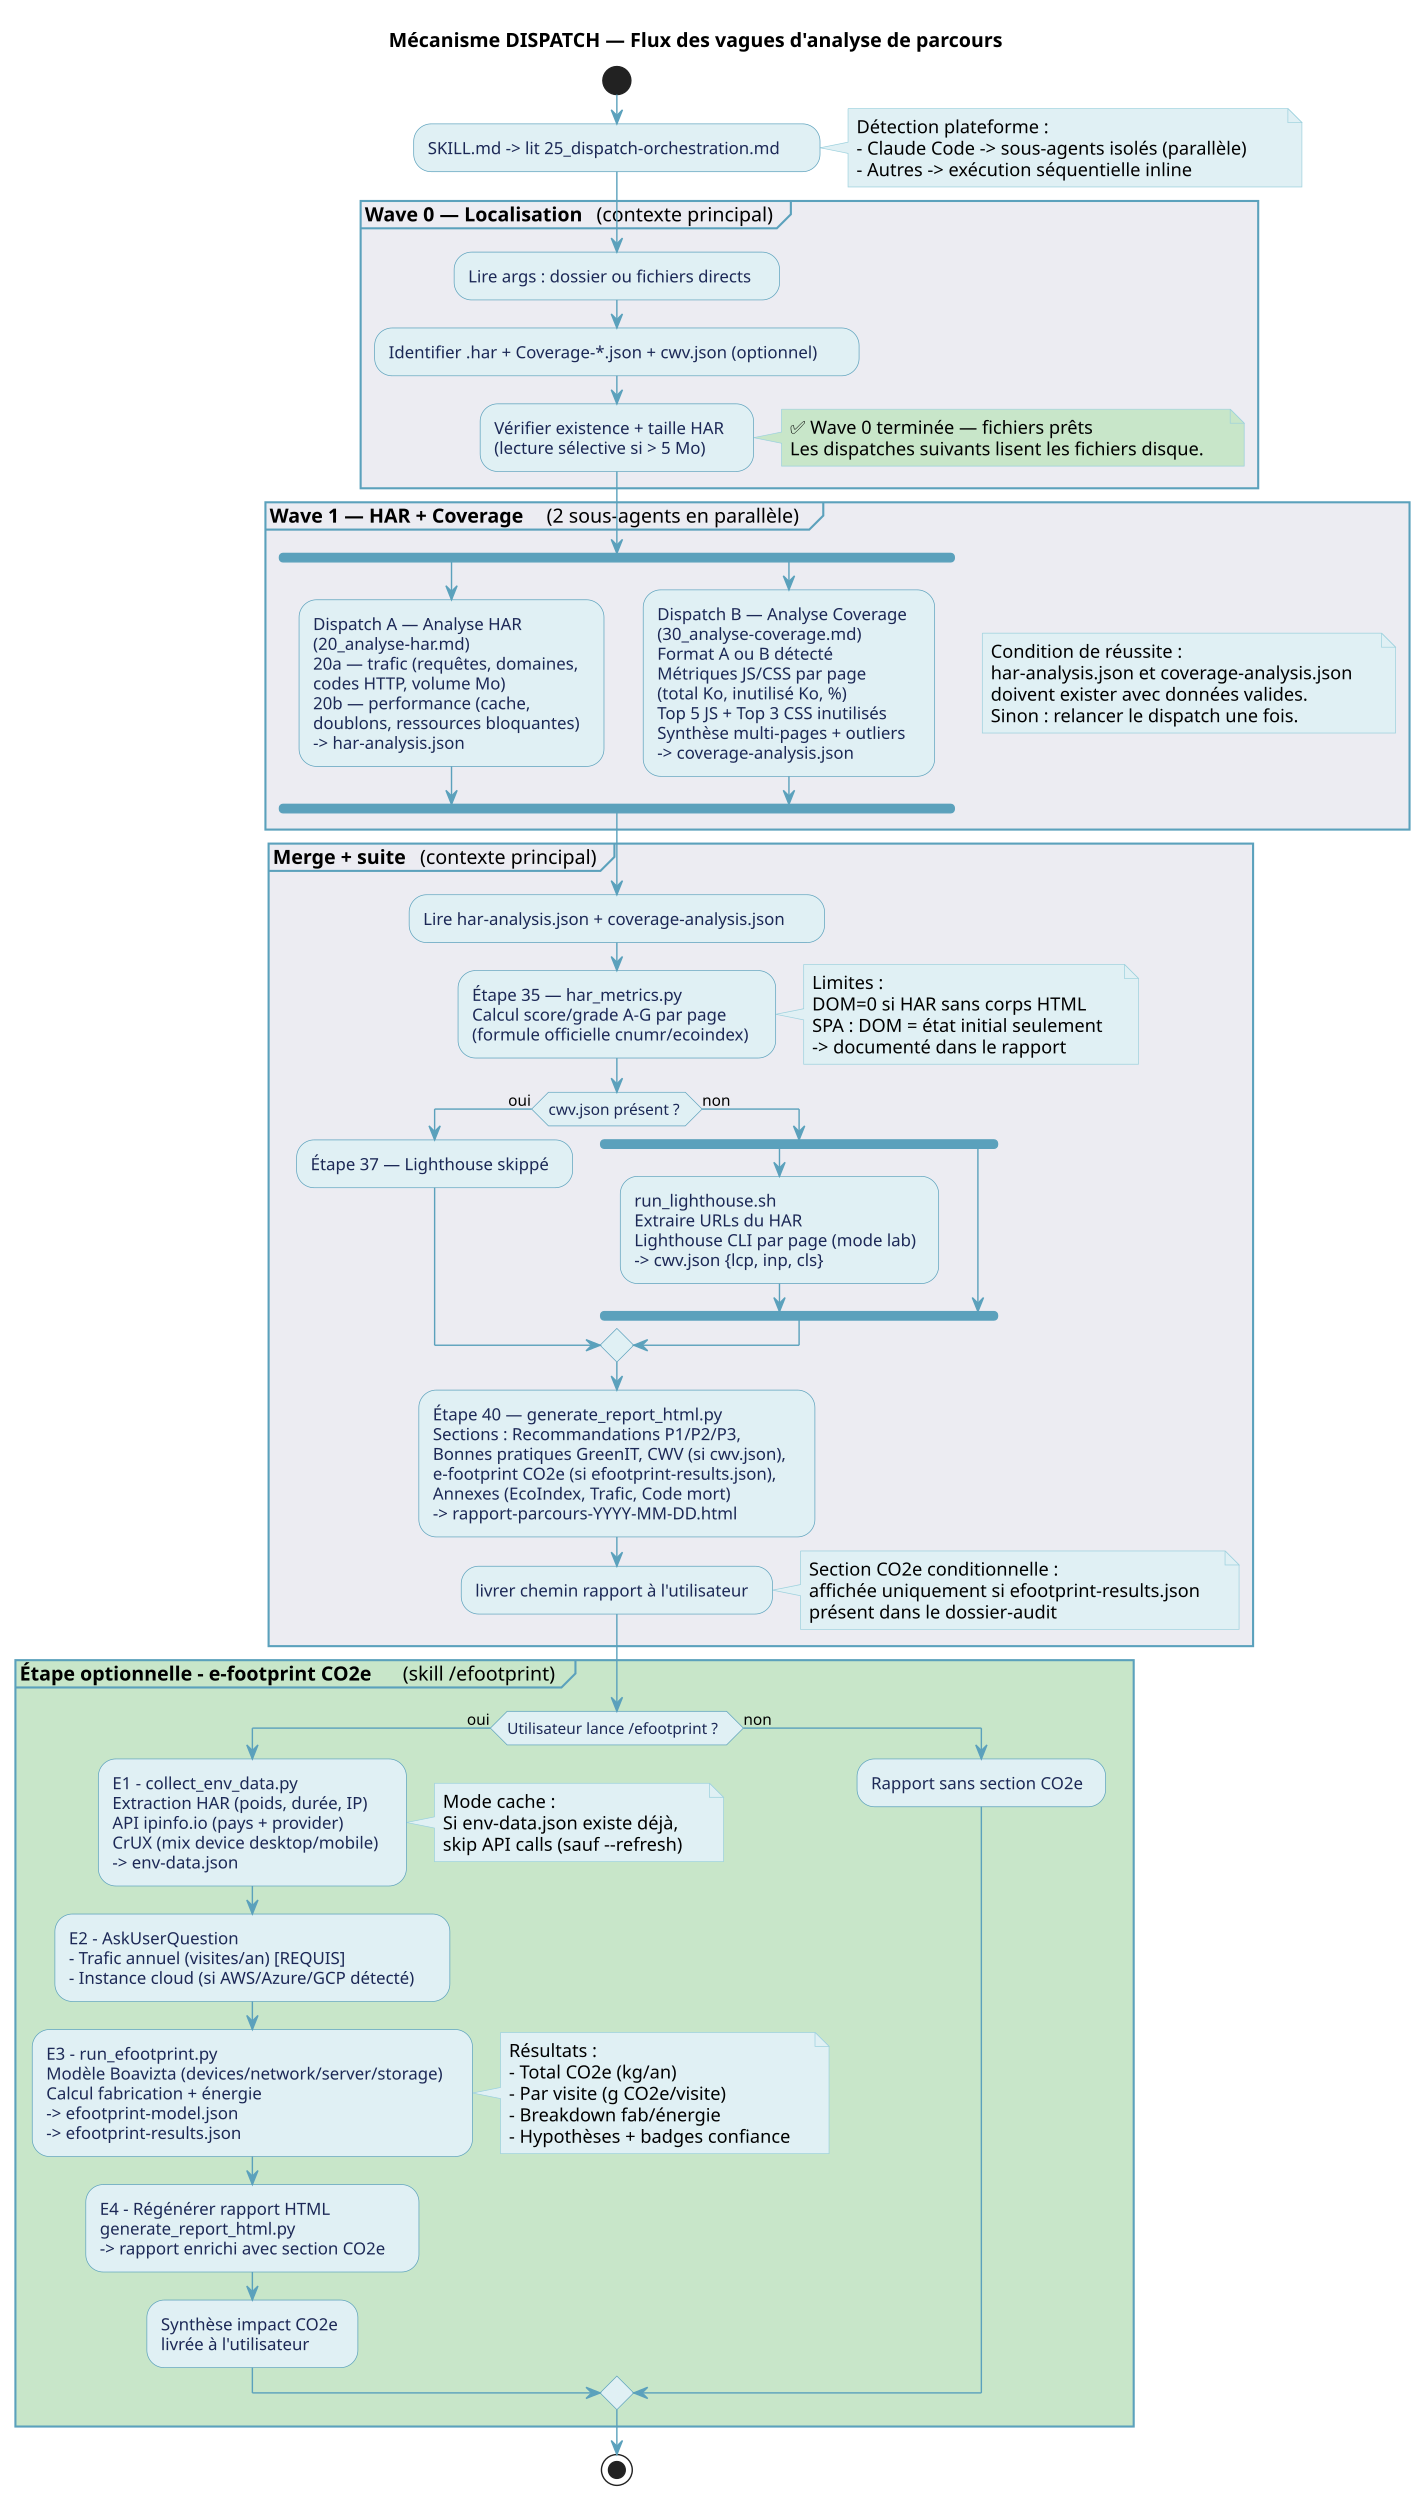
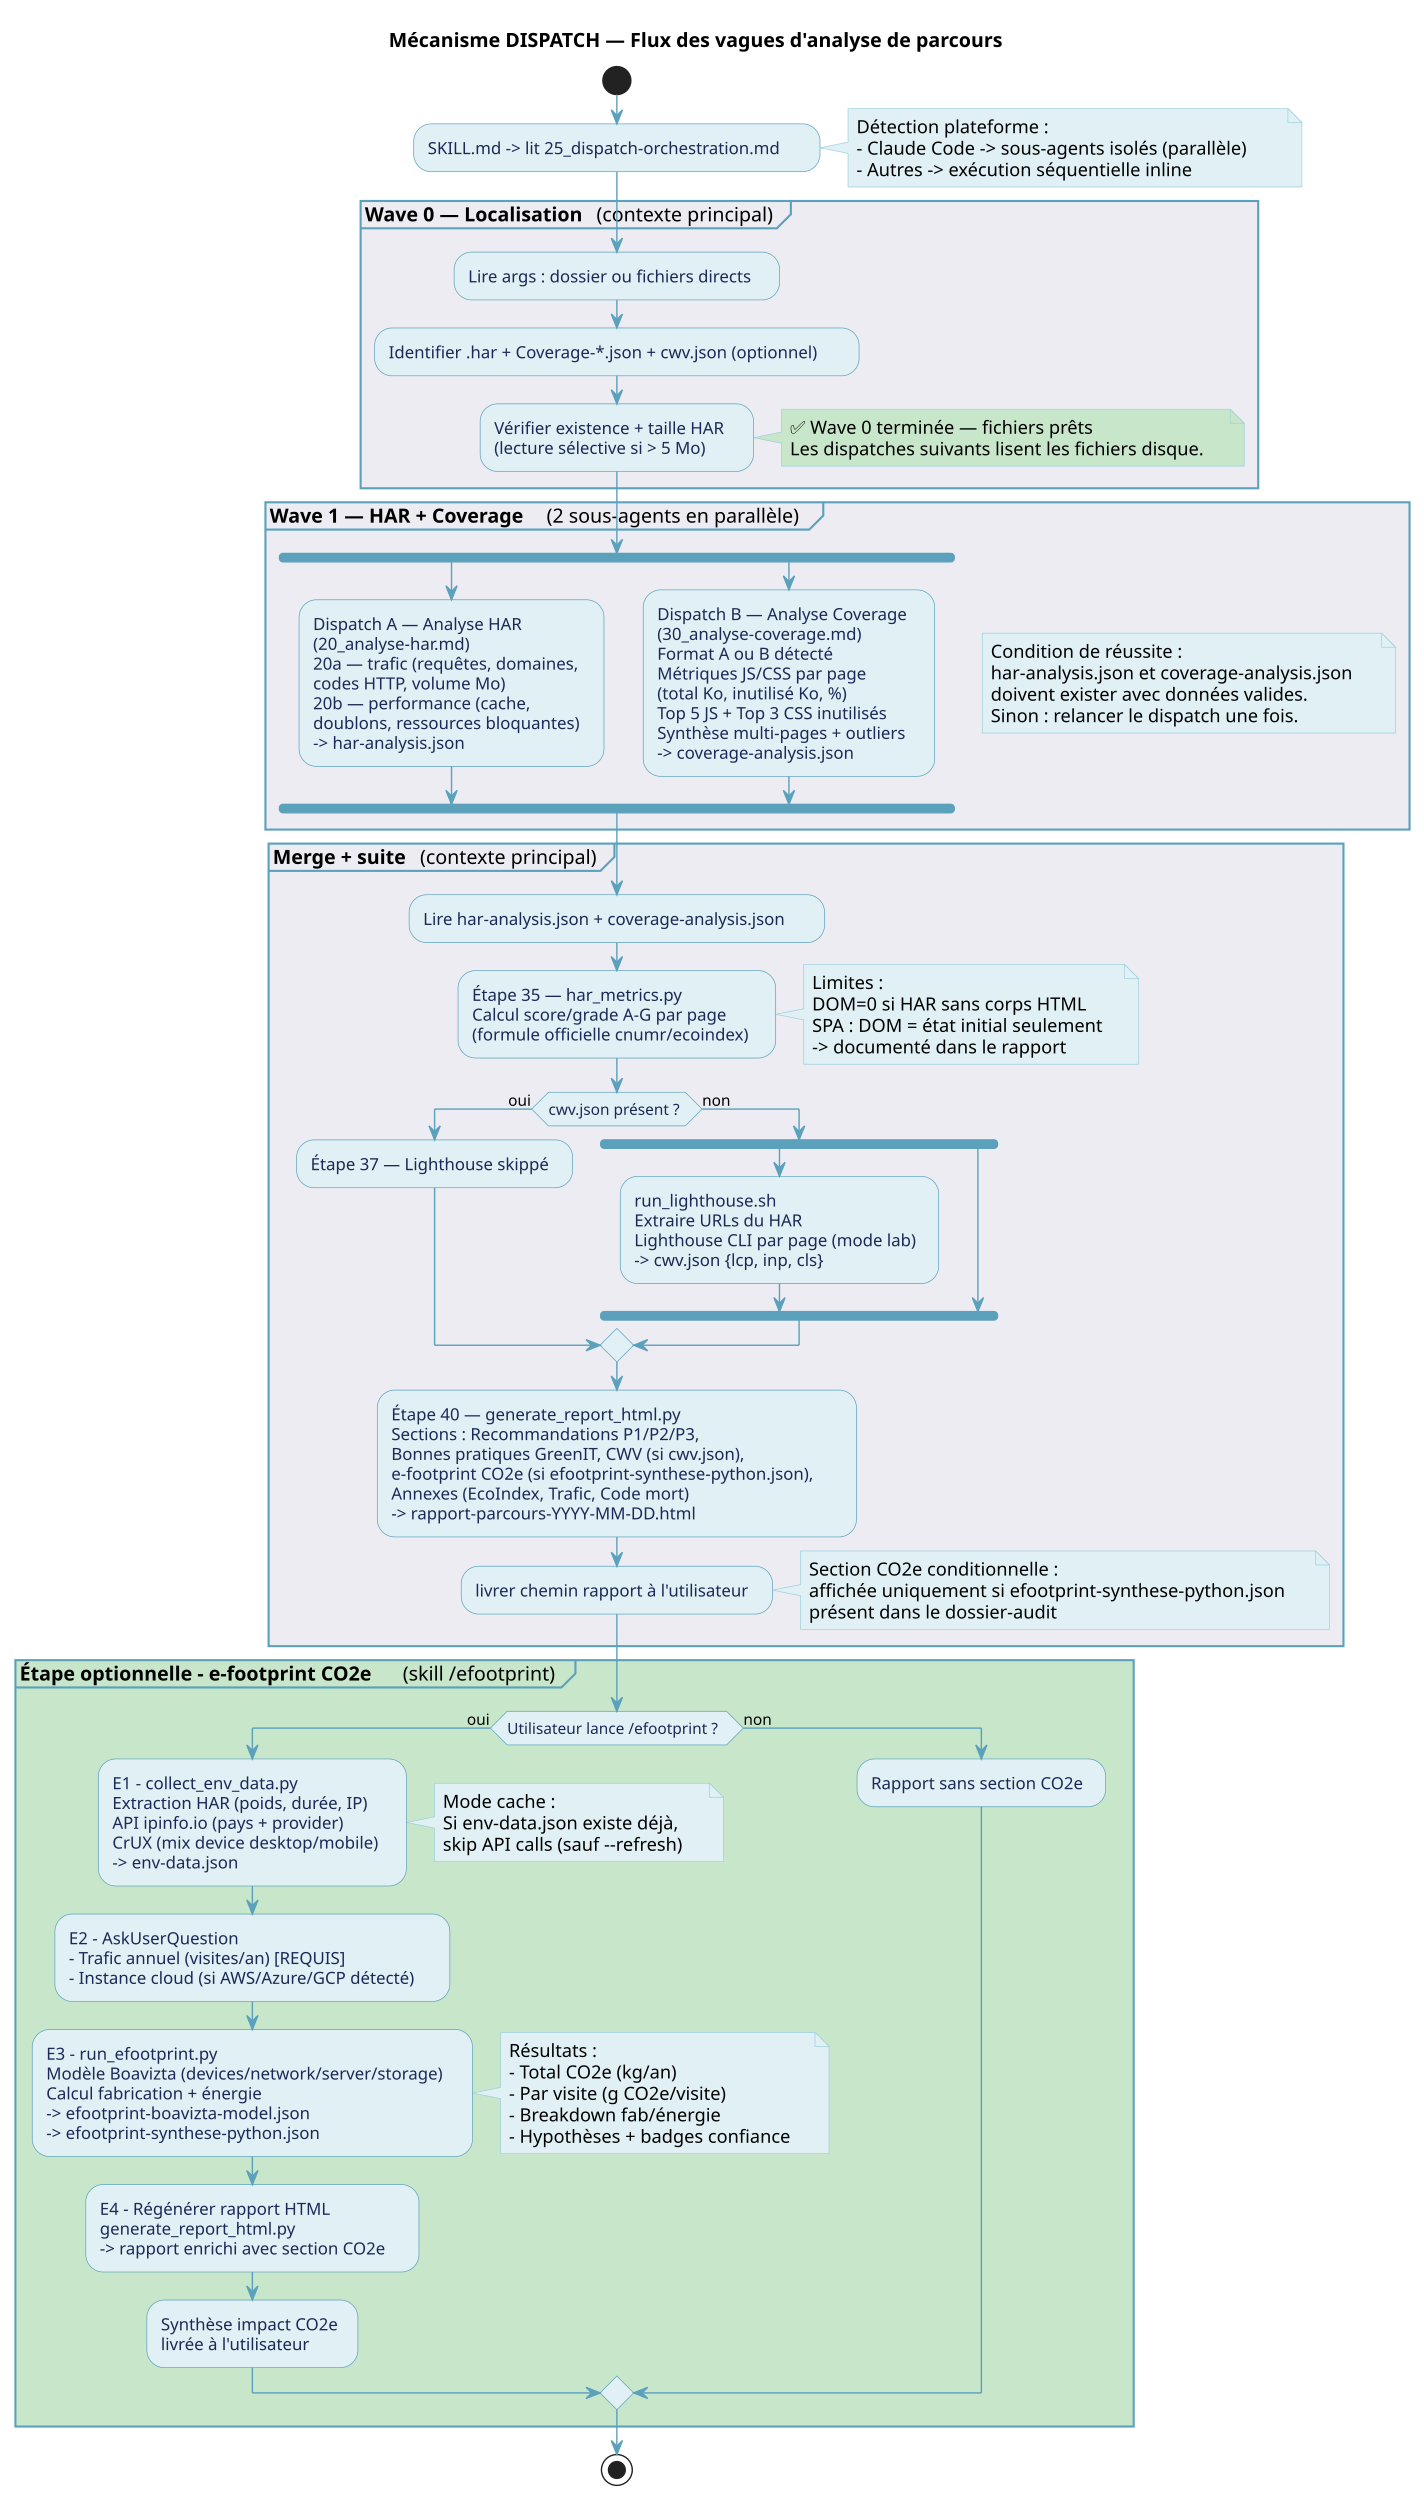
<svg xmlns="http://www.w3.org/2000/svg" contentStyleType="text/css" data-diagram-type="ACTIVITY" height="1784px" preserveAspectRatio="none" style="width:1016px;height:1784px;background:#FFFFFF;" version="1.1" viewBox="0 0 1016 1784" width="1016px" zoomAndPan="magnify">
  <defs />
  <g>
    <g class="title" data-source-line="1">
      <text fill="#000000" font-family="sans-serif" font-size="14" font-weight="bold" lengthAdjust="spacing" textLength="459.122" x="277.363" y="33.535">Mécanisme DISPATCH — Flux des vagues d'analyse de parcours</text>
    </g>
    <ellipse cx="440.193" cy="57.488" fill="#222222" rx="10" ry="10" style="stroke:#222222;stroke-width:1;" />
    <path d="M605.17,77.488 L605.17,101.454 L585.17,105.454 L605.17,109.454 L605.17,133.42 A0,0 0 0 0 605.17,133.42 L929.042,133.42 A0,0 0 0 0 929.042,133.42 L929.042,87.488 L919.042,77.488 L605.17,77.488 A0,0 0 0 0 605.17,77.488" fill="#E0F0F4" style="stroke:#9BD0DD;stroke-width:0.5;" />
    <path d="M919.042,77.488 L919.042,87.488 L929.042,87.488 L919.042,77.488" fill="#E0F0F4" style="stroke:#9BD0DD;stroke-width:0.5;" />
    <text fill="#000000" font-family="sans-serif" font-size="13" lengthAdjust="spacing" textLength="141.445" x="611.17" y="95.057">Détection plateforme :</text>
    <text fill="#000000" font-family="sans-serif" font-size="13" lengthAdjust="spacing" textLength="302.872" x="611.17" y="110.367">- Claude Code -&gt; sous-agents isolés (parallèle)</text>
    <text fill="#000000" font-family="sans-serif" font-size="13" lengthAdjust="spacing" textLength="259.594" x="611.17" y="125.678">- Autres -&gt; exécution séquentielle inline</text>
    <rect fill="#E0F0F4" height="34.133" rx="12.5" ry="12.5" style="stroke:#5BA1BC;stroke-width:0.5;" width="289.953" x="295.217" y="88.388" />
    <text fill="#1C2856" font-family="sans-serif" font-size="12" lengthAdjust="spacing" textLength="269.953" x="305.217" y="109.989">SKILL.md -&gt; lit 25_dispatch-orchestration.md</text>
    <rect fill="#ECECF2" height="205.019" style="stroke:#5BA1BC;stroke-width:1.5;" width="640.503" x="257.347" y="143.42" />
    <path d="M564.361,143.42 L564.361,152.908 L554.361,162.908 L257.347,162.908" fill="none" style="stroke:#5BA1BC;stroke-width:1.5;" />
    <text fill="#000000" font-family="sans-serif" font-size="14" font-weight="bold" lengthAdjust="spacing" textLength="160.85" x="260.347" y="157.955">Wave 0 — Localisation</text>
    <text fill="#000000" font-family="sans-serif" font-size="14" lengthAdjust="spacing" textLength="131.735" x="425.626" y="157.955">(contexte principal)</text>
    <rect fill="#E0F0F4" height="34.133" rx="12.5" ry="12.5" style="stroke:#5BA1BC;stroke-width:0.5;" width="232.244" x="324.071" y="179.908" />
    <text fill="#1C2856" font-family="sans-serif" font-size="12" lengthAdjust="spacing" textLength="212.244" x="334.071" y="201.51">Lire args : dossier ou fichiers directs</text>
    <rect fill="#E0F0F4" height="34.133" rx="12.5" ry="12.5" style="stroke:#5BA1BC;stroke-width:0.5;" width="345.693" x="267.347" y="234.041" />
    <text fill="#1C2856" font-family="sans-serif" font-size="12" lengthAdjust="spacing" textLength="325.693" x="277.347" y="255.643">Identifier .har + Coverage-*.json + cwv.json (optionnel)</text>
    <path d="M557.738,291.996 L557.738,308.307 L537.738,312.307 L557.738,316.307 L557.738,332.617 A0,0 0 0 0 557.738,332.617 L887.85,332.617 A0,0 0 0 0 887.85,332.617 L887.85,301.996 L877.85,291.996 L557.738,291.996 A0,0 0 0 0 557.738,291.996" fill="#C8E6C9" style="stroke:#9BD0DD;stroke-width:0.5;" />
    <path d="M877.85,291.996 L877.85,301.996 L887.85,301.996 L877.85,291.996" fill="#C8E6C9" style="stroke:#9BD0DD;stroke-width:0.5;" />
    <text fill="#000000" font-family="sans-serif" font-size="13" lengthAdjust="spacing" textLength="229.488" x="563.738" y="309.565">✅ Wave 0 terminée — fichiers prêts</text>
    <text fill="#000000" font-family="sans-serif" font-size="13" lengthAdjust="spacing" textLength="309.112" x="563.738" y="324.875">Les dispatches suivants lisent les fichiers disque.</text>
    <rect fill="#E0F0F4" height="48.266" rx="12.5" ry="12.5" style="stroke:#5BA1BC;stroke-width:0.5;" width="195.09" x="342.648" y="288.174" />
    <text fill="#1C2856" font-family="sans-serif" font-size="12" lengthAdjust="spacing" textLength="175.09" x="352.648" y="309.775">Vérifier existence + taille HAR</text>
    <text fill="#1C2856" font-family="sans-serif" font-size="12" lengthAdjust="spacing" textLength="160.998" x="352.648" y="323.908">(lecture sélective si &gt; 5 Mo)</text>
    <rect fill="#ECECF2" height="233.551" style="stroke:#5BA1BC;stroke-width:1.5;" width="816.435" x="189.414" y="358.44" />
    <path d="M587.49,358.44 L587.49,367.928 L577.49,377.928 L189.414,377.928" fill="none" style="stroke:#5BA1BC;stroke-width:1.5;" />
    <text fill="#000000" font-family="sans-serif" font-size="14" font-weight="bold" lengthAdjust="spacing" textLength="193.184" x="192.414" y="372.975">Wave 1 — HAR + Coverage</text>
    <text fill="#000000" font-family="sans-serif" font-size="14" lengthAdjust="spacing" textLength="190.463" x="390.027" y="372.975">(2 sous-agents en parallèle)</text>
    <path d="M700.973,451.838 L700.973,523.08 L995.849,523.08 L995.849,461.838 L985.849,451.838 L700.973,451.838" fill="#E0F0F4" style="stroke:#9BD0DD;stroke-width:0.5;" />
    <path d="M985.849,451.838 L985.849,461.838 L995.849,461.838 L985.849,451.838" fill="#E0F0F4" style="stroke:#9BD0DD;stroke-width:0.5;" />
    <text fill="#000000" font-family="sans-serif" font-size="13" lengthAdjust="spacing" textLength="143.286" x="706.973" y="469.406">Condition de réussite :</text>
    <text fill="#000000" font-family="sans-serif" font-size="13" lengthAdjust="spacing" textLength="273.876" x="706.973" y="484.717">har-analysis.json et coverage-analysis.json</text>
    <text fill="#000000" font-family="sans-serif" font-size="13" lengthAdjust="spacing" textLength="235.117" x="706.973" y="500.027">doivent exister avec données valides.</text>
    <text fill="#000000" font-family="sans-serif" font-size="13" lengthAdjust="spacing" textLength="229.62" x="706.973" y="515.338">Sinon : relancer le dispatch une fois.</text>
    <rect fill="#5BA1BC" height="6" rx="2.5" ry="2.5" style="stroke:#5BA1BC;stroke-width:1;" width="481.559" x="199.414" y="394.928" />
    <rect fill="#E0F0F4" height="118.93" rx="12.5" ry="12.5" style="stroke:#5BA1BC;stroke-width:0.5;" width="217.584" x="213.414" y="427.994" />
    <text fill="#1C2856" font-family="sans-serif" font-size="12" lengthAdjust="spacing" textLength="155.883" x="223.414" y="449.596">Dispatch A — Analyse HAR</text>
    <text fill="#1C2856" font-family="sans-serif" font-size="12" lengthAdjust="spacing" textLength="120.703" x="223.414" y="463.728">(20_analyse-har.md)</text>
    <text fill="#1C2856" font-family="sans-serif" font-size="12" lengthAdjust="spacing" textLength="197.584" x="223.414" y="477.861">20a — trafic (requêtes, domaines,</text>
    <text fill="#1C2856" font-family="sans-serif" font-size="12" lengthAdjust="spacing" textLength="143.684" x="223.414" y="491.994">codes HTTP, volume Mo)</text>
    <text fill="#1C2856" font-family="sans-serif" font-size="12" lengthAdjust="spacing" textLength="160.822" x="223.414" y="506.127">20b — performance (cache,</text>
    <text fill="#1C2856" font-family="sans-serif" font-size="12" lengthAdjust="spacing" textLength="196.887" x="223.414" y="520.26">doublons, ressources bloquantes)</text>
    <text fill="#1C2856" font-family="sans-serif" font-size="12" lengthAdjust="spacing" textLength="120.732" x="223.414" y="534.393">-&gt; har-analysis.json</text>
    <rect fill="#E0F0F4" height="133.062" rx="12.5" ry="12.5" style="stroke:#5BA1BC;stroke-width:0.5;" width="207.975" x="458.998" y="420.928" />
    <text fill="#1C2856" font-family="sans-serif" font-size="12" lengthAdjust="spacing" textLength="184.096" x="468.998" y="442.529">Dispatch B — Analyse Coverage</text>
    <text fill="#1C2856" font-family="sans-serif" font-size="12" lengthAdjust="spacing" textLength="153.838" x="468.998" y="456.662">(30_analyse-coverage.md)</text>
    <text fill="#1C2856" font-family="sans-serif" font-size="12" lengthAdjust="spacing" textLength="128.953" x="468.998" y="470.795">Format A ou B détecté</text>
    <text fill="#1C2856" font-family="sans-serif" font-size="12" lengthAdjust="spacing" textLength="154.236" x="468.998" y="484.928">Métriques JS/CSS par page</text>
    <text fill="#1C2856" font-family="sans-serif" font-size="12" lengthAdjust="spacing" textLength="141.522" x="468.998" y="499.06">(total Ko, inutilisé Ko, %)</text>
    <text fill="#1C2856" font-family="sans-serif" font-size="12" lengthAdjust="spacing" textLength="179.918" x="468.998" y="513.193">Top 5 JS + Top 3 CSS inutilisés</text>
    <text fill="#1C2856" font-family="sans-serif" font-size="12" lengthAdjust="spacing" textLength="187.975" x="468.998" y="527.326">Synthèse multi-pages + outliers</text>
    <text fill="#1C2856" font-family="sans-serif" font-size="12" lengthAdjust="spacing" textLength="153.867" x="468.998" y="541.459">-&gt; coverage-analysis.json</text>
    <rect fill="#5BA1BC" height="6" rx="2.5" ry="2.5" style="stroke:#5BA1BC;stroke-width:1;" width="481.559" x="199.414" y="573.99" />
-     <rect fill="#ECECF2" height="572.701" style="stroke:#5BA1BC;stroke-width:1.5;" width="702.528" x="191.67" y="601.99" />
+     <rect fill="#ECECF2" height="572.701" style="stroke:#5BA1BC;stroke-width:1.5;" width="767.033" x="191.67" y="601.99" />
    <path d="M438.453,601.99 L438.453,611.479 L428.453,621.479 L191.67,621.479" fill="none" style="stroke:#5BA1BC;stroke-width:1.5;" />
    <text fill="#000000" font-family="sans-serif" font-size="14" font-weight="bold" lengthAdjust="spacing" textLength="100.618" x="194.67" y="616.525">Merge + suite</text>
    <text fill="#000000" font-family="sans-serif" font-size="14" lengthAdjust="spacing" textLength="131.735" x="299.718" y="616.525">(contexte principal)</text>
    <rect fill="#E0F0F4" height="34.133" rx="12.5" ry="12.5" style="stroke:#5BA1BC;stroke-width:0.5;" width="296.434" x="291.977" y="638.479" />
    <text fill="#1C2856" font-family="sans-serif" font-size="12" lengthAdjust="spacing" textLength="276.434" x="301.977" y="660.08">Lire har-analysis.json + coverage-analysis.json</text>
    <path d="M573.518,688.189 L573.518,719.811 L553.518,723.811 L573.518,727.811 L573.518,759.432 A0,0 0 0 0 573.518,759.432 L812.369,759.432 A0,0 0 0 0 812.369,759.432 L812.369,698.189 L802.369,688.189 L573.518,688.189 A0,0 0 0 0 573.518,688.189" fill="#E0F0F4" style="stroke:#9BD0DD;stroke-width:0.5;" />
    <path d="M802.369,688.189 L802.369,698.189 L812.369,698.189 L802.369,688.189" fill="#E0F0F4" style="stroke:#9BD0DD;stroke-width:0.5;" />
    <text fill="#000000" font-family="sans-serif" font-size="13" lengthAdjust="spacing" textLength="53.542" x="579.518" y="705.758">Limites :</text>
    <text fill="#000000" font-family="sans-serif" font-size="13" lengthAdjust="spacing" textLength="206.458" x="579.518" y="721.068">DOM=0 si HAR sans corps HTML</text>
    <text fill="#000000" font-family="sans-serif" font-size="13" lengthAdjust="spacing" textLength="217.852" x="579.518" y="736.379">SPA : DOM = état initial seulement</text>
    <text fill="#000000" font-family="sans-serif" font-size="13" lengthAdjust="spacing" textLength="192.842" x="579.518" y="751.689">-&gt; documenté dans le rapport</text>
    <rect fill="#E0F0F4" height="62.398" rx="12.5" ry="12.5" style="stroke:#5BA1BC;stroke-width:0.5;" width="226.648" x="326.869" y="692.611" />
    <text fill="#1C2856" font-family="sans-serif" font-size="12" lengthAdjust="spacing" textLength="156.047" x="336.869" y="714.213">Étape 35 — har_metrics.py</text>
    <text fill="#1C2856" font-family="sans-serif" font-size="12" lengthAdjust="spacing" textLength="192.762" x="336.869" y="728.346">Calcul score/grade A-G par page</text>
    <text fill="#1C2856" font-family="sans-serif" font-size="12" lengthAdjust="spacing" textLength="206.648" x="336.869" y="742.479">(formule officielle cnumr/ecoindex)</text>
    <polygon fill="#E0F0F4" points="391.367,779.432,489.019,779.432,501.019,791.432,489.019,803.432,391.367,803.432,379.367,791.432,391.367,779.432" style="stroke:#5BA1BC;stroke-width:0.5;" />
    <text fill="#1C2856" font-family="sans-serif" font-size="11" lengthAdjust="spacing" textLength="97.652" x="391.367" y="795.589">cwv.json présent ?</text>
    <text fill="#000000" font-family="sans-serif" font-size="11" lengthAdjust="spacing" textLength="16.763" x="362.604" y="789.111">oui</text>
    <text fill="#000000" font-family="sans-serif" font-size="11" lengthAdjust="spacing" textLength="20.41" x="501.019" y="789.111">non</text>
    <rect fill="#E0F0F4" height="34.133" rx="12.5" ry="12.5" style="stroke:#5BA1BC;stroke-width:0.5;" width="196.965" x="211.67" y="813.432" />
    <text fill="#1C2856" font-family="sans-serif" font-size="12" lengthAdjust="spacing" textLength="176.965" x="221.67" y="835.033">Étape 37 — Lighthouse skippé</text>
    <rect fill="#5BA1BC" height="6" rx="2.5" ry="2.5" style="stroke:#5BA1BC;stroke-width:1;" width="283.199" x="428.635" y="813.432" />
    <rect fill="#E0F0F4" height="76.531" rx="12.5" ry="12.5" style="stroke:#5BA1BC;stroke-width:0.5;" width="227.199" x="442.635" y="839.432" />
    <text fill="#1C2856" font-family="sans-serif" font-size="12" lengthAdjust="spacing" textLength="104.59" x="452.635" y="861.033">run_lighthouse.sh</text>
    <text fill="#1C2856" font-family="sans-serif" font-size="12" lengthAdjust="spacing" textLength="124.447" x="452.635" y="875.166">Extraire URLs du HAR</text>
    <text fill="#1C2856" font-family="sans-serif" font-size="12" lengthAdjust="spacing" textLength="207.199" x="452.635" y="889.299">Lighthouse CLI par page (mode lab)</text>
    <text fill="#1C2856" font-family="sans-serif" font-size="12" lengthAdjust="spacing" textLength="148.424" x="452.635" y="903.432">-&gt; cwv.json {lcp, inp, cls}</text>
    <rect fill="#5BA1BC" height="6" rx="2.5" ry="2.5" style="stroke:#5BA1BC;stroke-width:1;" width="283.199" x="428.635" y="935.963" />
    <polygon fill="#E0F0F4" points="440.193,947.963,452.193,959.963,440.193,971.963,428.193,959.963,440.193,947.963" style="stroke:#5BA1BC;stroke-width:0.5;" />
-     <rect fill="#E0F0F4" height="104.797" rx="12.5" ry="12.5" style="stroke:#5BA1BC;stroke-width:0.5;" width="282.635" x="298.876" y="991.963" />
-     <text fill="#1C2856" font-family="sans-serif" font-size="12" lengthAdjust="spacing" textLength="213.58" x="308.876" y="1013.564">Étape 40 — generate_report_html.py</text>
-     <text fill="#1C2856" font-family="sans-serif" font-size="12" lengthAdjust="spacing" textLength="229.764" x="308.876" y="1027.697">Sections : Recommandations P1/P2/P3,</text>
-     <text fill="#1C2856" font-family="sans-serif" font-size="12" lengthAdjust="spacing" textLength="262.635" x="308.876" y="1041.83">Bonnes pratiques GreenIT, CWV (si cwv.json),</text>
-     <text fill="#1C2856" font-family="sans-serif" font-size="12" lengthAdjust="spacing" textLength="262.371" x="308.876" y="1055.963">e-footprint CO2e (si efootprint-results.json),</text>
-     <text fill="#1C2856" font-family="sans-serif" font-size="12" lengthAdjust="spacing" textLength="224.168" x="308.876" y="1070.096">Annexes (EcoIndex, Trafic, Code mort)</text>
-     <text fill="#1C2856" font-family="sans-serif" font-size="12" lengthAdjust="spacing" textLength="241.506" x="308.876" y="1084.228">-&gt; rapport-parcours-YYYY-MM-DD.html</text>
-     <path d="M571.25,1106.76 L571.25,1130.726 L551.25,1134.726 L571.25,1138.726 L571.25,1162.691 A0,0 0 0 0 571.25,1162.691 L884.198,1162.691 A0,0 0 0 0 884.198,1162.691 L884.198,1116.76 L874.198,1106.76 L571.25,1106.76 A0,0 0 0 0 571.25,1106.76" fill="#E0F0F4" style="stroke:#9BD0DD;stroke-width:0.5;" />
-     <path d="M874.198,1106.76 L874.198,1116.76 L884.198,1116.76 L874.198,1106.76" fill="#E0F0F4" style="stroke:#9BD0DD;stroke-width:0.5;" />
+     <rect fill="#E0F0F4" height="104.797" rx="12.5" ry="12.5" style="stroke:#5BA1BC;stroke-width:0.5;" width="341.914" x="269.236" y="991.963" />
+     <text fill="#1C2856" font-family="sans-serif" font-size="12" lengthAdjust="spacing" textLength="213.58" x="279.236" y="1013.564">Étape 40 — generate_report_html.py</text>
+     <text fill="#1C2856" font-family="sans-serif" font-size="12" lengthAdjust="spacing" textLength="229.764" x="279.236" y="1027.697">Sections : Recommandations P1/P2/P3,</text>
+     <text fill="#1C2856" font-family="sans-serif" font-size="12" lengthAdjust="spacing" textLength="262.635" x="279.236" y="1041.83">Bonnes pratiques GreenIT, CWV (si cwv.json),</text>
+     <text fill="#1C2856" font-family="sans-serif" font-size="12" lengthAdjust="spacing" textLength="321.914" x="279.236" y="1055.963">e-footprint CO2e (si efootprint-synthese-python.json),</text>
+     <text fill="#1C2856" font-family="sans-serif" font-size="12" lengthAdjust="spacing" textLength="224.168" x="279.236" y="1070.096">Annexes (EcoIndex, Trafic, Code mort)</text>
+     <text fill="#1C2856" font-family="sans-serif" font-size="12" lengthAdjust="spacing" textLength="241.506" x="279.236" y="1084.228">-&gt; rapport-parcours-YYYY-MM-DD.html</text>
+     <path d="M571.25,1106.76 L571.25,1130.726 L551.25,1134.726 L571.25,1138.726 L571.25,1162.691 A0,0 0 0 0 571.25,1162.691 L948.703,1162.691 A0,0 0 0 0 948.703,1162.691 L948.703,1116.76 L938.703,1106.76 L571.25,1106.76 A0,0 0 0 0 571.25,1106.76" fill="#E0F0F4" style="stroke:#9BD0DD;stroke-width:0.5;" />
+     <path d="M938.703,1106.76 L938.703,1116.76 L948.703,1116.76 L938.703,1106.76" fill="#E0F0F4" style="stroke:#9BD0DD;stroke-width:0.5;" />
    <text fill="#000000" font-family="sans-serif" font-size="13" lengthAdjust="spacing" textLength="185.98" x="577.25" y="1124.328">Section CO2e conditionnelle :</text>
-     <text fill="#000000" font-family="sans-serif" font-size="13" lengthAdjust="spacing" textLength="291.948" x="577.25" y="1139.639">affichée uniquement si efootprint-results.json</text>
+     <text fill="#000000" font-family="sans-serif" font-size="13" lengthAdjust="spacing" textLength="356.453" x="577.25" y="1139.639">affichée uniquement si efootprint-synthese-python.json</text>
    <text fill="#000000" font-family="sans-serif" font-size="13" lengthAdjust="spacing" textLength="186.253" x="577.25" y="1154.949">présent dans le dossier-audit</text>
    <rect fill="#E0F0F4" height="34.133" rx="12.5" ry="12.5" style="stroke:#5BA1BC;stroke-width:0.5;" width="222.113" x="329.137" y="1117.659" />
    <text fill="#1C2856" font-family="sans-serif" font-size="12" lengthAdjust="spacing" textLength="202.113" x="339.137" y="1139.261">livrer chemin rapport à l'utilisateur</text>
    <rect fill="#C8E6C9" height="546.879" style="stroke:#5BA1BC;stroke-width:1.5;" width="798.002" x="11" y="1184.691" />
    <path d="M410.642,1184.691 L410.642,1194.18 L400.642,1204.18 L11,1204.18" fill="none" style="stroke:#5BA1BC;stroke-width:1.5;" />
    <text fill="#000000" font-family="sans-serif" font-size="14" font-weight="bold" lengthAdjust="spacing" textLength="268.981" x="14" y="1199.227">Étape optionnelle - e-footprint CO2e</text>
    <text fill="#000000" font-family="sans-serif" font-size="14" lengthAdjust="spacing" textLength="116.231" x="287.41" y="1199.227">(skill /efootprint)</text>
    <polygon fill="#E0F0F4" points="361.91,1221.18,518.477,1221.18,530.477,1233.18,518.477,1245.18,361.91,1245.18,349.91,1233.18,361.91,1221.18" style="stroke:#5BA1BC;stroke-width:0.5;" />
    <text fill="#1C2856" font-family="sans-serif" font-size="11" lengthAdjust="spacing" textLength="156.567" x="361.91" y="1237.337">Utilisateur lance /efootprint ?</text>
    <text fill="#000000" font-family="sans-serif" font-size="11" lengthAdjust="spacing" textLength="16.763" x="333.147" y="1230.859">oui</text>
    <text fill="#000000" font-family="sans-serif" font-size="11" lengthAdjust="spacing" textLength="20.41" x="530.477" y="1230.859">non</text>
    <path d="M310.011,1272.546 L310.011,1296.512 L290.011,1300.512 L310.011,1304.512 L310.011,1328.477 A0,0 0 0 0 310.011,1328.477 L516.261,1328.477 A0,0 0 0 0 516.261,1328.477 L516.261,1282.546 L506.261,1272.546 L310.011,1272.546 A0,0 0 0 0 310.011,1272.546" fill="#E0F0F4" style="stroke:#9BD0DD;stroke-width:0.5;" />
    <path d="M506.261,1272.546 L506.261,1282.546 L516.261,1282.546 L506.261,1272.546" fill="#E0F0F4" style="stroke:#9BD0DD;stroke-width:0.5;" />
    <text fill="#000000" font-family="sans-serif" font-size="13" lengthAdjust="spacing" textLength="82.754" x="316.011" y="1290.114">Mode cache :</text>
    <text fill="#000000" font-family="sans-serif" font-size="13" lengthAdjust="spacing" textLength="179.188" x="316.011" y="1305.425">Si env-data.json existe déjà,</text>
    <text fill="#000000" font-family="sans-serif" font-size="13" lengthAdjust="spacing" textLength="185.25" x="316.011" y="1320.735">skip API calls (sauf --refresh)</text>
    <rect fill="#E0F0F4" height="90.664" rx="12.5" ry="12.5" style="stroke:#5BA1BC;stroke-width:0.5;" width="219.84" x="70.171" y="1255.18" />
    <text fill="#1C2856" font-family="sans-serif" font-size="12" lengthAdjust="spacing" textLength="141.662" x="80.171" y="1276.781">E1 - collect_env_data.py</text>
    <text fill="#1C2856" font-family="sans-serif" font-size="12" lengthAdjust="spacing" textLength="189.516" x="80.171" y="1290.914">Extraction HAR (poids, durée, IP)</text>
    <text fill="#1C2856" font-family="sans-serif" font-size="12" lengthAdjust="spacing" textLength="174.486" x="80.171" y="1305.047">API ipinfo.io (pays + provider)</text>
    <text fill="#1C2856" font-family="sans-serif" font-size="12" lengthAdjust="spacing" textLength="199.84" x="80.171" y="1319.18">CrUX (mix device desktop/mobile)</text>
    <text fill="#1C2856" font-family="sans-serif" font-size="12" lengthAdjust="spacing" textLength="101.244" x="80.171" y="1333.312">-&gt; env-data.json</text>
    <rect fill="#E0F0F4" height="62.398" rx="12.5" ry="12.5" style="stroke:#5BA1BC;stroke-width:0.5;" width="281.856" x="39.163" y="1365.844" />
    <text fill="#1C2856" font-family="sans-serif" font-size="12" lengthAdjust="spacing" textLength="128.414" x="49.163" y="1387.445">E2 - AskUserQuestion</text>
    <text fill="#1C2856" font-family="sans-serif" font-size="12" lengthAdjust="spacing" textLength="208.588" x="49.163" y="1401.578">- Trafic annuel (visites/an) [REQUIS]</text>
    <text fill="#1C2856" font-family="sans-serif" font-size="12" lengthAdjust="spacing" textLength="261.856" x="49.163" y="1415.711">- Instance cloud (si AWS/Azure/GCP détecté)</text>
    <path d="M357.182,1450.298 L357.182,1489.574 L337.182,1493.574 L357.182,1497.574 L357.182,1536.851 A0,0 0 0 0 357.182,1536.851 L591.59,1536.851 A0,0 0 0 0 591.59,1536.851 L591.59,1460.298 L581.59,1450.298 L357.182,1450.298 A0,0 0 0 0 357.182,1450.298" fill="#E0F0F4" style="stroke:#9BD0DD;stroke-width:0.5;" />
    <path d="M581.59,1450.298 L581.59,1460.298 L591.59,1460.298 L581.59,1450.298" fill="#E0F0F4" style="stroke:#9BD0DD;stroke-width:0.5;" />
    <text fill="#000000" font-family="sans-serif" font-size="13" lengthAdjust="spacing" textLength="65.673" x="363.182" y="1467.866">Résultats :</text>
    <text fill="#000000" font-family="sans-serif" font-size="13" lengthAdjust="spacing" textLength="132.647" x="363.182" y="1483.177">- Total CO2e (kg/an)</text>
    <text fill="#000000" font-family="sans-serif" font-size="13" lengthAdjust="spacing" textLength="167.546" x="363.182" y="1498.487">- Par visite (g CO2e/visite)</text>
    <text fill="#000000" font-family="sans-serif" font-size="13" lengthAdjust="spacing" textLength="158.755" x="363.182" y="1513.798">- Breakdown fab/énergie</text>
    <text fill="#000000" font-family="sans-serif" font-size="13" lengthAdjust="spacing" textLength="213.408" x="363.182" y="1529.108">- Hypothèses + badges confiance</text>
    <rect fill="#E0F0F4" height="90.664" rx="12.5" ry="12.5" style="stroke:#5BA1BC;stroke-width:0.5;" width="314.182" x="23" y="1448.242" />
    <text fill="#1C2856" font-family="sans-serif" font-size="12" lengthAdjust="spacing" textLength="130.248" x="33" y="1469.844">E3 - run_efootprint.py</text>
    <text fill="#1C2856" font-family="sans-serif" font-size="12" lengthAdjust="spacing" textLength="294.182" x="33" y="1483.977">Modèle Boavizta (devices/network/server/storage)</text>
    <text fill="#1C2856" font-family="sans-serif" font-size="12" lengthAdjust="spacing" textLength="162.275" x="33" y="1498.109">Calcul fabrication + énergie</text>
-     <text fill="#1C2856" font-family="sans-serif" font-size="12" lengthAdjust="spacing" textLength="150.082" x="33" y="1512.242">-&gt; efootprint-model.json</text>
-     <text fill="#1C2856" font-family="sans-serif" font-size="12" lengthAdjust="spacing" textLength="153.035" x="33" y="1526.375">-&gt; efootprint-results.json</text>
+     <text fill="#1C2856" font-family="sans-serif" font-size="12" lengthAdjust="spacing" textLength="206.25" x="33" y="1512.242">-&gt; efootprint-boavizta-model.json</text>
+     <text fill="#1C2856" font-family="sans-serif" font-size="12" lengthAdjust="spacing" textLength="212.578" x="33" y="1526.375">-&gt; efootprint-synthese-python.json</text>
    <rect fill="#E0F0F4" height="62.398" rx="12.5" ry="12.5" style="stroke:#5BA1BC;stroke-width:0.5;" width="237.746" x="61.218" y="1558.906" />
    <text fill="#1C2856" font-family="sans-serif" font-size="12" lengthAdjust="spacing" textLength="171.856" x="71.218" y="1580.508">E4 - Régénérer rapport HTML</text>
    <text fill="#1C2856" font-family="sans-serif" font-size="12" lengthAdjust="spacing" textLength="143.156" x="71.218" y="1594.641">generate_report_html.py</text>
    <text fill="#1C2856" font-family="sans-serif" font-size="12" lengthAdjust="spacing" textLength="217.746" x="71.218" y="1608.773">-&gt; rapport enrichi avec section CO2e</text>
    <rect fill="#E0F0F4" height="48.266" rx="12.5" ry="12.5" style="stroke:#5BA1BC;stroke-width:0.5;" width="150.582" x="104.8" y="1641.305" />
    <text fill="#1C2856" font-family="sans-serif" font-size="12" lengthAdjust="spacing" textLength="130.582" x="114.8" y="1662.906">Synthèse impact CO2e</text>
    <text fill="#1C2856" font-family="sans-serif" font-size="12" lengthAdjust="spacing" textLength="110.484" x="114.8" y="1677.039">livrée à l'utilisateur</text>
    <rect fill="#E0F0F4" height="34.133" rx="12.5" ry="12.5" style="stroke:#5BA1BC;stroke-width:0.5;" width="177.412" x="611.59" y="1255.18" />
    <text fill="#1C2856" font-family="sans-serif" font-size="12" lengthAdjust="spacing" textLength="157.412" x="621.59" y="1276.781">Rapport sans section CO2e</text>
    <polygon fill="#E0F0F4" points="440.193,1695.57,452.193,1707.57,440.193,1719.57,428.193,1707.57,440.193,1695.57" style="stroke:#5BA1BC;stroke-width:0.5;" />
    <ellipse cx="440.193" cy="1762.57" fill="none" rx="11" ry="11" style="stroke:#222222;stroke-width:1;" />
    <ellipse cx="440.193" cy="1762.57" fill="#222222" rx="6" ry="6" style="stroke:#222222;stroke-width:1;" />
    <line style="stroke:#5BA1BC;stroke-width:1;" x1="440.193" x2="440.193" y1="67.488" y2="88.388" />
    <polygon fill="#5BA1BC" points="436.193,78.388,440.193,88.388,444.193,78.388,440.193,82.388" style="stroke:#5BA1BC;stroke-width:1;" />
    <line style="stroke:#5BA1BC;stroke-width:1;" x1="440.193" x2="440.193" y1="214.041" y2="234.041" />
    <polygon fill="#5BA1BC" points="436.193,224.041,440.193,234.041,444.193,224.041,440.193,228.041" style="stroke:#5BA1BC;stroke-width:1;" />
    <line style="stroke:#5BA1BC;stroke-width:1;" x1="440.193" x2="440.193" y1="268.174" y2="288.174" />
    <polygon fill="#5BA1BC" points="436.193,278.174,440.193,288.174,444.193,278.174,440.193,282.174" style="stroke:#5BA1BC;stroke-width:1;" />
    <line style="stroke:#5BA1BC;stroke-width:1;" x1="440.193" x2="440.193" y1="122.52" y2="179.908" />
    <polygon fill="#5BA1BC" points="436.193,169.908,440.193,179.908,444.193,169.908,440.193,173.908" style="stroke:#5BA1BC;stroke-width:1;" />
    <line style="stroke:#5BA1BC;stroke-width:1;" x1="322.206" x2="322.206" y1="400.928" y2="427.994" />
    <polygon fill="#5BA1BC" points="318.206,417.994,322.206,427.994,326.206,417.994,322.206,421.994" style="stroke:#5BA1BC;stroke-width:1;" />
    <line style="stroke:#5BA1BC;stroke-width:1;" x1="562.985" x2="562.985" y1="400.928" y2="420.928" />
    <polygon fill="#5BA1BC" points="558.985,410.928,562.985,420.928,566.985,410.928,562.985,414.928" style="stroke:#5BA1BC;stroke-width:1;" />
    <line style="stroke:#5BA1BC;stroke-width:1;" x1="322.206" x2="322.206" y1="546.924" y2="573.99" />
    <polygon fill="#5BA1BC" points="318.206,563.99,322.206,573.99,326.206,563.99,322.206,567.99" style="stroke:#5BA1BC;stroke-width:1;" />
    <line style="stroke:#5BA1BC;stroke-width:1;" x1="562.985" x2="562.985" y1="553.99" y2="573.99" />
    <polygon fill="#5BA1BC" points="558.985,563.99,562.985,573.99,566.985,563.99,562.985,567.99" style="stroke:#5BA1BC;stroke-width:1;" />
    <line style="stroke:#5BA1BC;stroke-width:1;" x1="440.193" x2="440.193" y1="336.44" y2="394.928" />
    <polygon fill="#5BA1BC" points="436.193,384.928,440.193,394.928,444.193,384.928,440.193,388.928" style="stroke:#5BA1BC;stroke-width:1;" />
    <line style="stroke:#5BA1BC;stroke-width:1;" x1="440.193" x2="440.193" y1="672.611" y2="692.611" />
    <polygon fill="#5BA1BC" points="436.193,682.611,440.193,692.611,444.193,682.611,440.193,686.611" style="stroke:#5BA1BC;stroke-width:1;" />
    <line style="stroke:#5BA1BC;stroke-width:1;" x1="556.234" x2="556.234" y1="819.432" y2="839.432" />
    <polygon fill="#5BA1BC" points="552.234,829.432,556.234,839.432,560.234,829.432,556.234,833.432" style="stroke:#5BA1BC;stroke-width:1;" />
    <line style="stroke:#5BA1BC;stroke-width:1;" x1="697.834" x2="697.834" y1="819.432" y2="935.963" />
    <polygon fill="#5BA1BC" points="693.834,925.963,697.834,935.963,701.834,925.963,697.834,929.963" style="stroke:#5BA1BC;stroke-width:1;" />
    <line style="stroke:#5BA1BC;stroke-width:1;" x1="556.234" x2="556.234" y1="915.963" y2="935.963" />
    <polygon fill="#5BA1BC" points="552.234,925.963,556.234,935.963,560.234,925.963,556.234,929.963" style="stroke:#5BA1BC;stroke-width:1;" />
    <line style="stroke:#5BA1BC;stroke-width:1;" x1="379.367" x2="310.152" y1="791.432" y2="791.432" />
    <line style="stroke:#5BA1BC;stroke-width:1;" x1="310.152" x2="310.152" y1="791.432" y2="813.432" />
    <polygon fill="#5BA1BC" points="306.152,803.432,310.152,813.432,314.152,803.432,310.152,807.432" style="stroke:#5BA1BC;stroke-width:1;" />
    <line style="stroke:#5BA1BC;stroke-width:1;" x1="501.019" x2="570.234" y1="791.432" y2="791.432" />
    <line style="stroke:#5BA1BC;stroke-width:1;" x1="570.234" x2="570.234" y1="791.432" y2="813.432" />
    <polygon fill="#5BA1BC" points="566.234,803.432,570.234,813.432,574.234,803.432,570.234,807.432" style="stroke:#5BA1BC;stroke-width:1;" />
    <line style="stroke:#5BA1BC;stroke-width:1;" x1="310.152" x2="310.152" y1="847.564" y2="959.963" />
    <line style="stroke:#5BA1BC;stroke-width:1;" x1="310.152" x2="428.193" y1="959.963" y2="959.963" />
    <polygon fill="#5BA1BC" points="418.193,955.963,428.193,959.963,418.193,963.963,422.193,959.963" style="stroke:#5BA1BC;stroke-width:1;" />
    <line style="stroke:#5BA1BC;stroke-width:1;" x1="570.234" x2="570.234" y1="941.963" y2="959.963" />
    <line style="stroke:#5BA1BC;stroke-width:1;" x1="570.234" x2="452.193" y1="959.963" y2="959.963" />
    <polygon fill="#5BA1BC" points="462.193,955.963,452.193,959.963,462.193,963.963,458.193,959.963" style="stroke:#5BA1BC;stroke-width:1;" />
    <line style="stroke:#5BA1BC;stroke-width:1;" x1="440.193" x2="440.193" y1="755.01" y2="779.432" />
    <polygon fill="#5BA1BC" points="436.193,769.432,440.193,779.432,444.193,769.432,440.193,773.432" style="stroke:#5BA1BC;stroke-width:1;" />
    <line style="stroke:#5BA1BC;stroke-width:1;" x1="440.193" x2="440.193" y1="971.963" y2="991.963" />
    <polygon fill="#5BA1BC" points="436.193,981.963,440.193,991.963,444.193,981.963,440.193,985.963" style="stroke:#5BA1BC;stroke-width:1;" />
    <line style="stroke:#5BA1BC;stroke-width:1;" x1="440.193" x2="440.193" y1="1096.76" y2="1117.659" />
    <polygon fill="#5BA1BC" points="436.193,1107.659,440.193,1117.659,444.193,1107.659,440.193,1111.659" style="stroke:#5BA1BC;stroke-width:1;" />
    <line style="stroke:#5BA1BC;stroke-width:1;" x1="440.193" x2="440.193" y1="579.99" y2="638.479" />
    <polygon fill="#5BA1BC" points="436.193,628.479,440.193,638.479,444.193,628.479,440.193,632.479" style="stroke:#5BA1BC;stroke-width:1;" />
    <line style="stroke:#5BA1BC;stroke-width:1;" x1="180.091" x2="180.091" y1="1345.844" y2="1365.844" />
    <polygon fill="#5BA1BC" points="176.091,1355.844,180.091,1365.844,184.091,1355.844,180.091,1359.844" style="stroke:#5BA1BC;stroke-width:1;" />
    <line style="stroke:#5BA1BC;stroke-width:1;" x1="180.091" x2="180.091" y1="1428.242" y2="1448.242" />
    <polygon fill="#5BA1BC" points="176.091,1438.242,180.091,1448.242,184.091,1438.242,180.091,1442.242" style="stroke:#5BA1BC;stroke-width:1;" />
    <line style="stroke:#5BA1BC;stroke-width:1;" x1="180.091" x2="180.091" y1="1538.906" y2="1558.906" />
    <polygon fill="#5BA1BC" points="176.091,1548.906,180.091,1558.906,184.091,1548.906,180.091,1552.906" style="stroke:#5BA1BC;stroke-width:1;" />
    <line style="stroke:#5BA1BC;stroke-width:1;" x1="180.091" x2="180.091" y1="1621.305" y2="1641.305" />
    <polygon fill="#5BA1BC" points="176.091,1631.305,180.091,1641.305,184.091,1631.305,180.091,1635.305" style="stroke:#5BA1BC;stroke-width:1;" />
    <line style="stroke:#5BA1BC;stroke-width:1;" x1="349.91" x2="180.091" y1="1233.18" y2="1233.18" />
    <line style="stroke:#5BA1BC;stroke-width:1;" x1="180.091" x2="180.091" y1="1233.18" y2="1255.18" />
    <polygon fill="#5BA1BC" points="176.091,1245.18,180.091,1255.18,184.091,1245.18,180.091,1249.18" style="stroke:#5BA1BC;stroke-width:1;" />
    <line style="stroke:#5BA1BC;stroke-width:1;" x1="530.477" x2="700.296" y1="1233.18" y2="1233.18" />
    <line style="stroke:#5BA1BC;stroke-width:1;" x1="700.296" x2="700.296" y1="1233.18" y2="1255.18" />
    <polygon fill="#5BA1BC" points="696.296,1245.18,700.296,1255.18,704.296,1245.18,700.296,1249.18" style="stroke:#5BA1BC;stroke-width:1;" />
    <line style="stroke:#5BA1BC;stroke-width:1;" x1="180.091" x2="180.091" y1="1689.57" y2="1707.57" />
    <line style="stroke:#5BA1BC;stroke-width:1;" x1="180.091" x2="428.193" y1="1707.57" y2="1707.57" />
    <polygon fill="#5BA1BC" points="418.193,1703.57,428.193,1707.57,418.193,1711.57,422.193,1707.57" style="stroke:#5BA1BC;stroke-width:1;" />
    <line style="stroke:#5BA1BC;stroke-width:1;" x1="700.296" x2="700.296" y1="1289.312" y2="1707.57" />
    <line style="stroke:#5BA1BC;stroke-width:1;" x1="700.296" x2="452.193" y1="1707.57" y2="1707.57" />
    <polygon fill="#5BA1BC" points="462.193,1703.57,452.193,1707.57,462.193,1711.57,458.193,1707.57" style="stroke:#5BA1BC;stroke-width:1;" />
    <line style="stroke:#5BA1BC;stroke-width:1;" x1="440.193" x2="440.193" y1="1151.792" y2="1221.18" />
    <polygon fill="#5BA1BC" points="436.193,1211.18,440.193,1221.18,444.193,1211.18,440.193,1215.18" style="stroke:#5BA1BC;stroke-width:1;" />
    <line style="stroke:#5BA1BC;stroke-width:1;" x1="440.193" x2="440.193" y1="1719.57" y2="1751.57" />
    <polygon fill="#5BA1BC" points="436.193,1741.57,440.193,1751.57,444.193,1741.57,440.193,1745.57" style="stroke:#5BA1BC;stroke-width:1;" />
  </g>
</svg>
